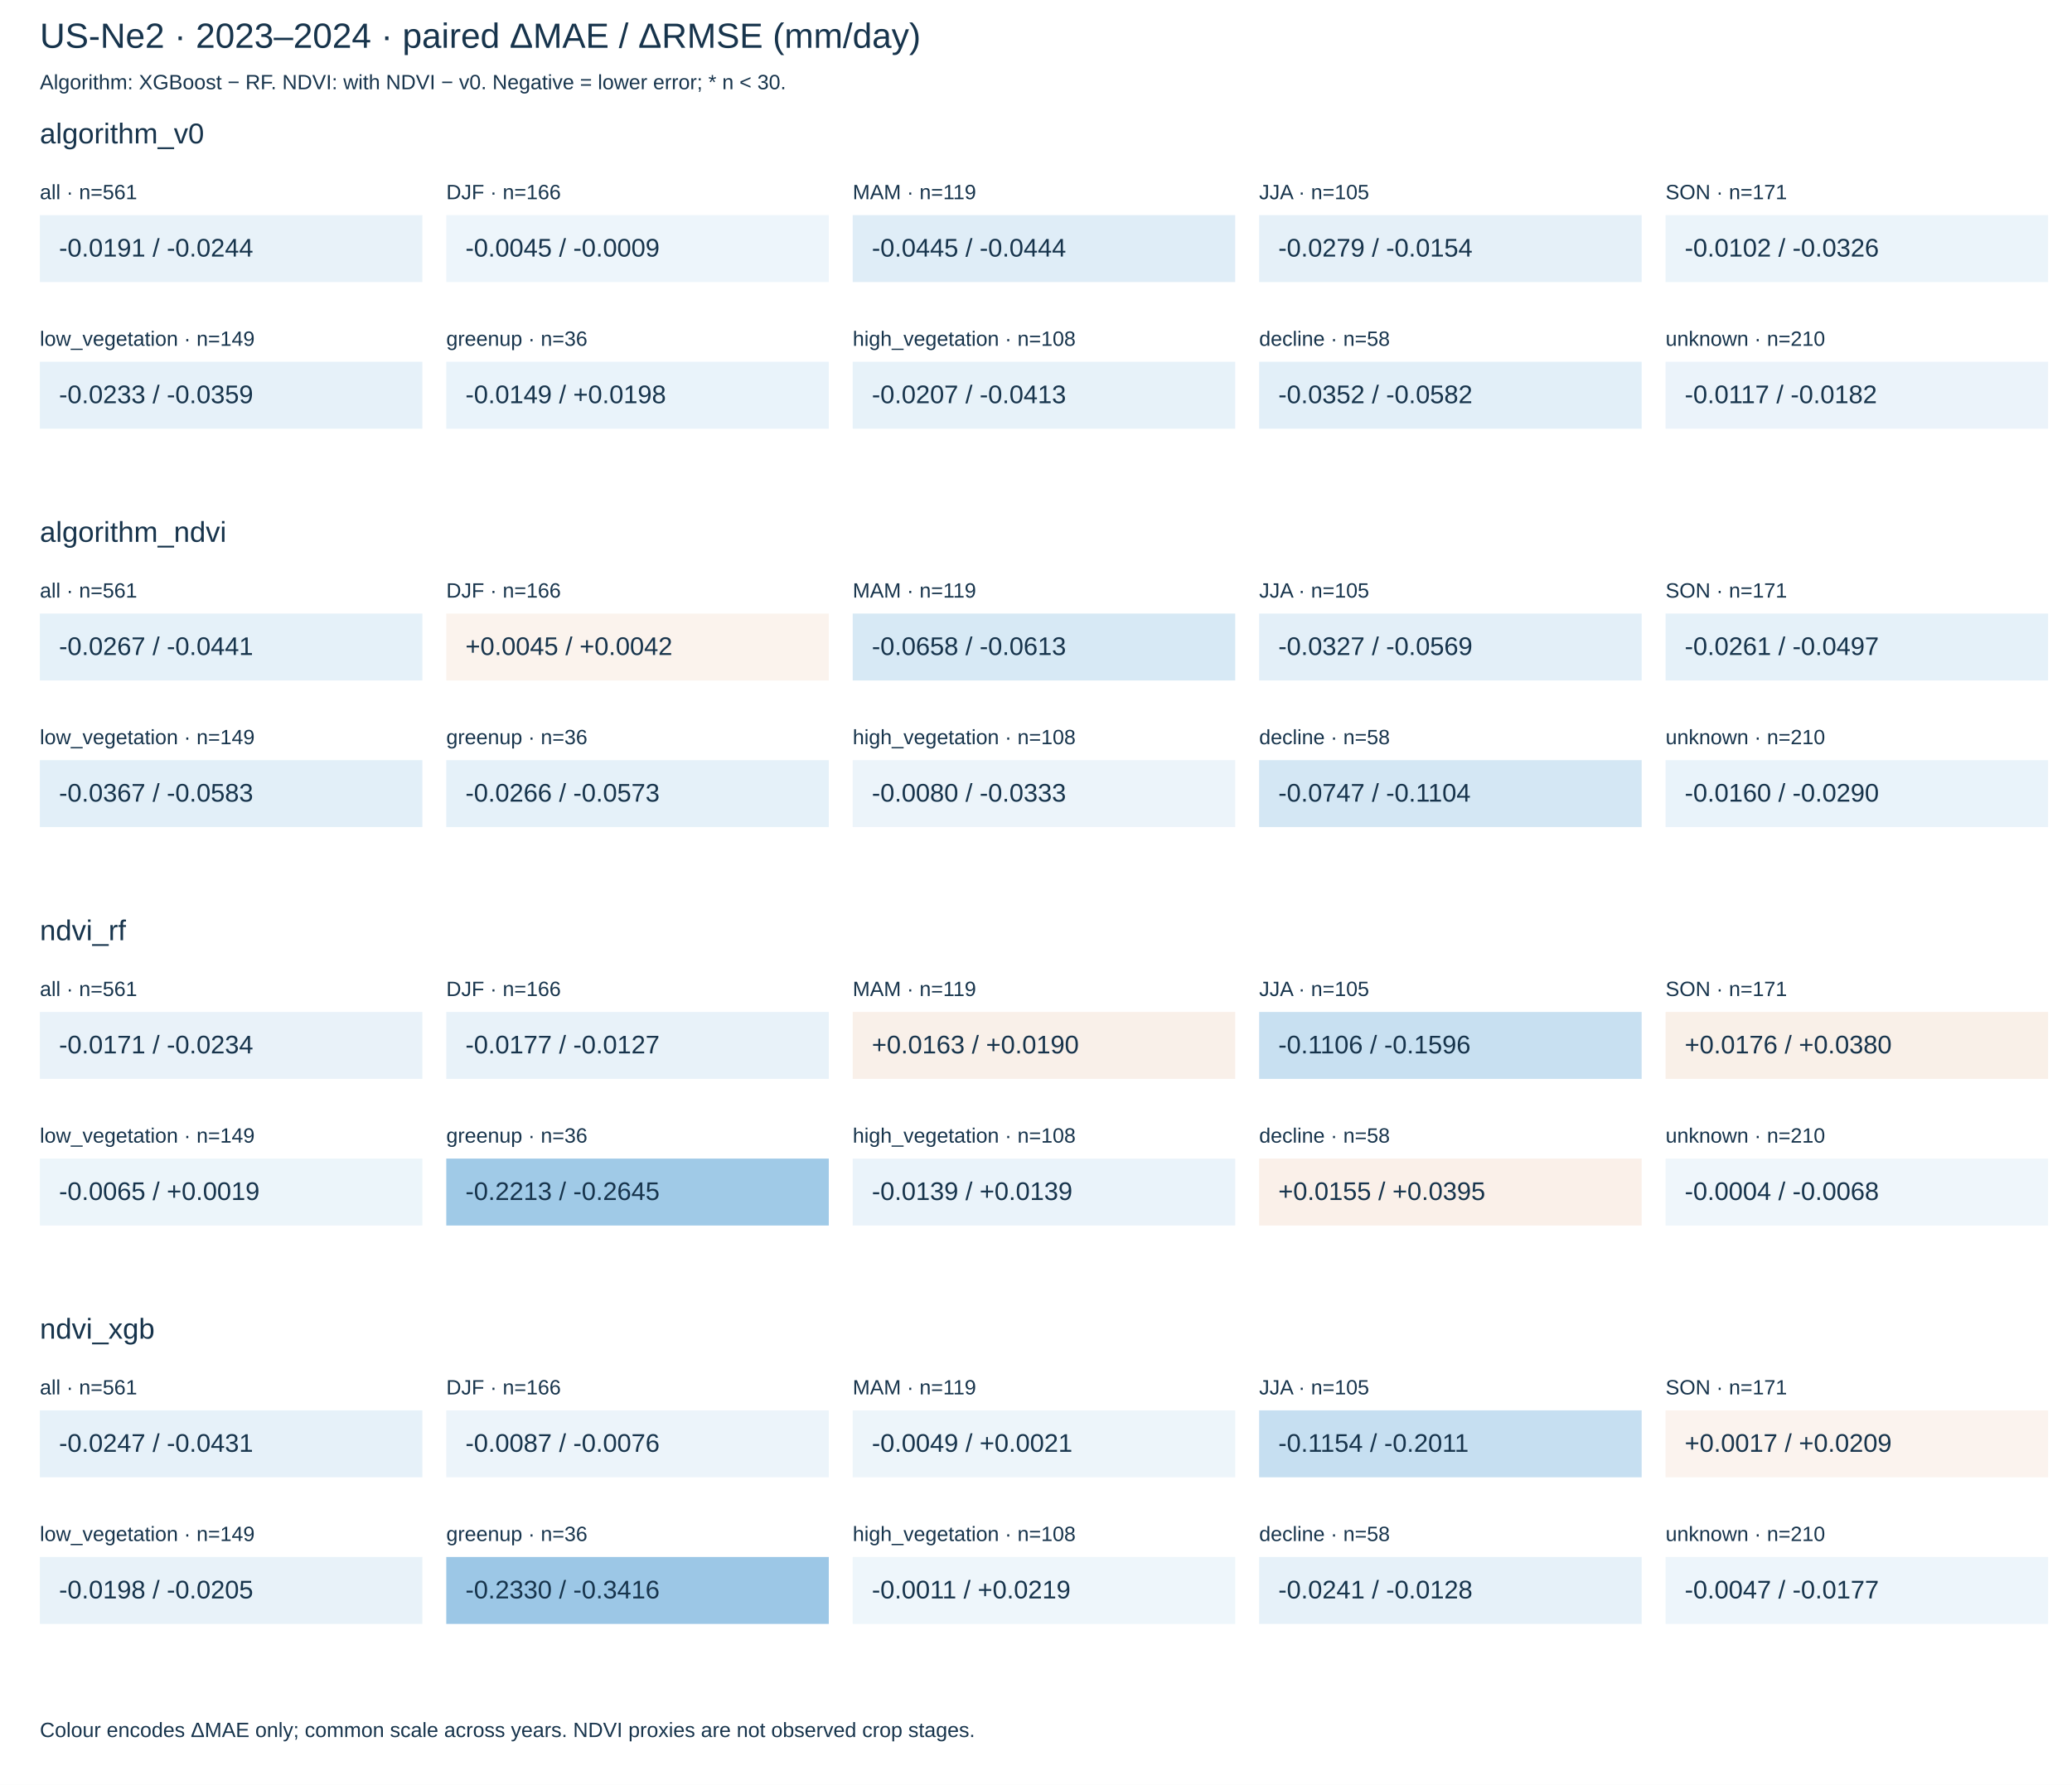
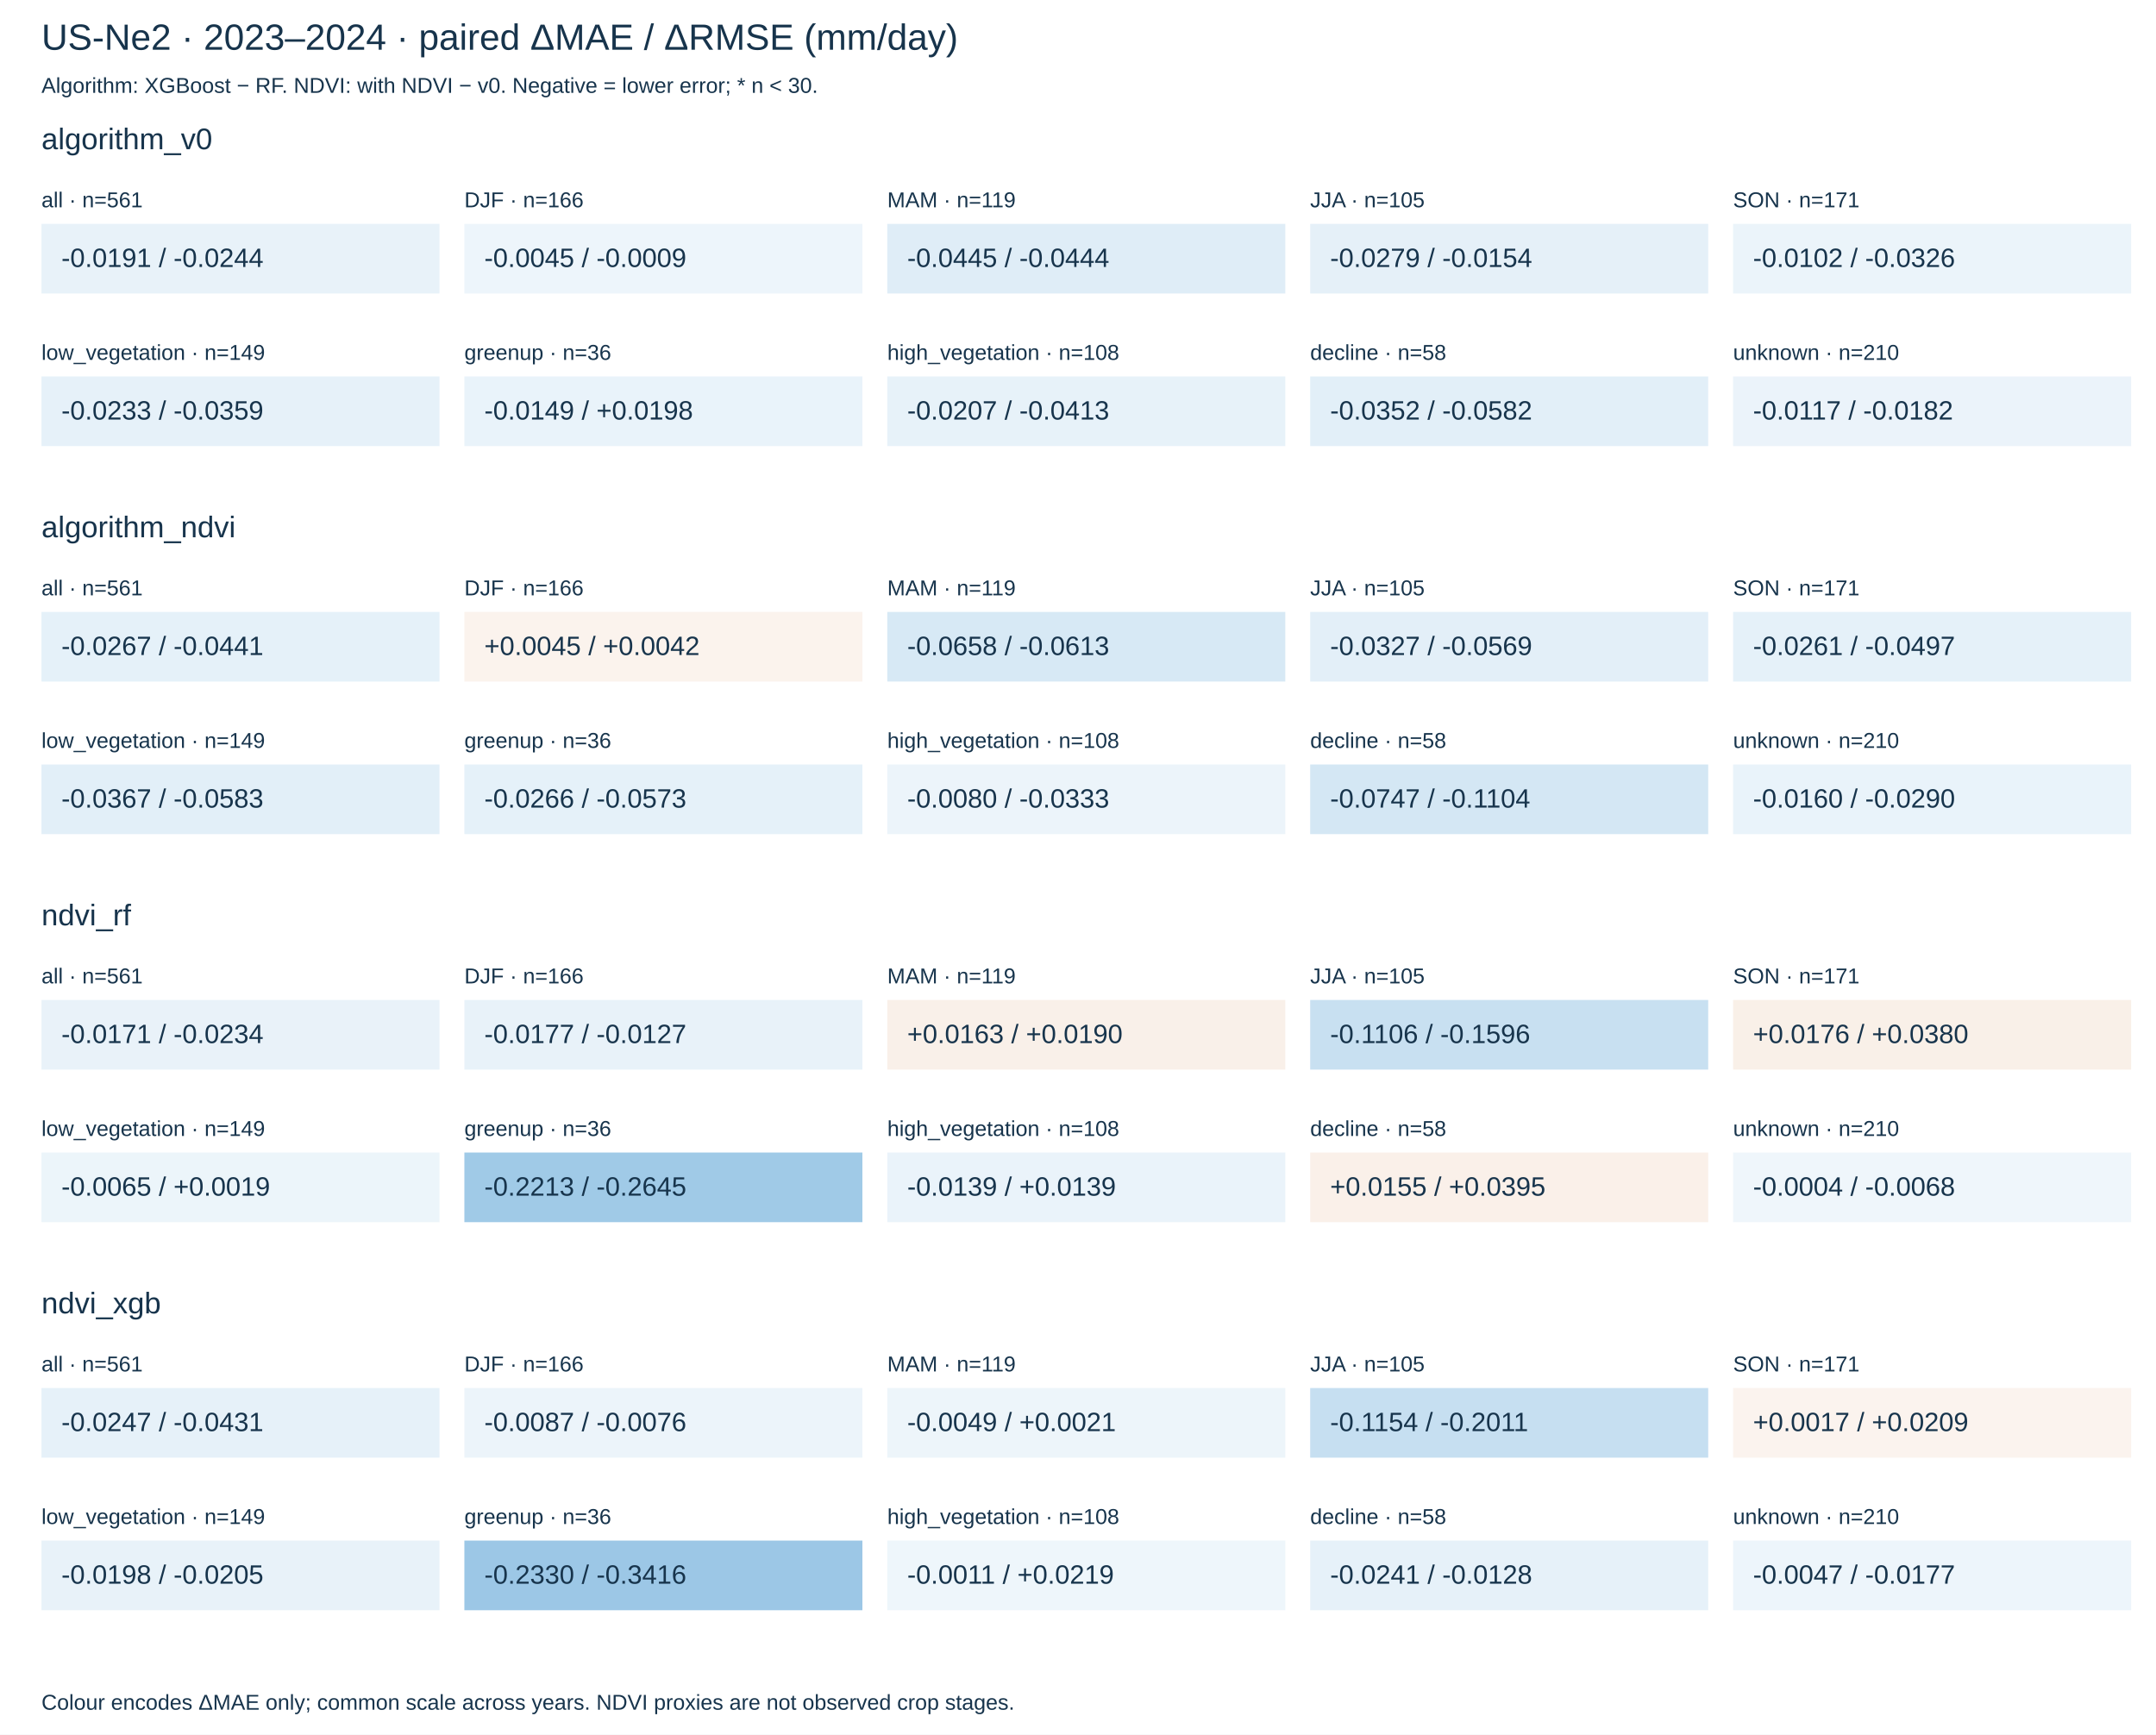
- <svg xmlns="http://www.w3.org/2000/svg" width="1300" height="1120">
+ <svg xmlns="http://www.w3.org/2000/svg" width="1300" height="1046">
  <rect width="100%" height="100%" fill="white" />
  <text x="25" y="30" font-family="Arial" font-size="22" fill="#17344c">US-Ne2 · 2023–2024 · paired ΔMAE / ΔRMSE (mm/day)</text>
  <text x="25" y="56" font-family="Arial" font-size="13" fill="#17344c">Algorithm: XGBoost − RF. NDVI: with NDVI − v0. Negative = lower error; * n &lt; 30.</text>
  <text x="25" y="90" font-family="Arial" font-size="18" fill="#17344c">algorithm_v0</text>
  <text x="25" y="125" font-family="Arial" font-size="13" fill="#17344c">all · n=561</text>
  <rect x="25" y="135" width="240" height="42" fill="hsl(205,60%,94.341%)" />
  <text x="37" y="161" font-family="Arial" font-size="16" fill="#17344c">-0.0191 / -0.0244</text>
  <text x="280" y="125" font-family="Arial" font-size="13" fill="#17344c">DJF · n=166</text>
  <rect x="280" y="135" width="240" height="42" fill="hsl(205,60%,95.607%)" />
  <text x="292" y="161" font-family="Arial" font-size="16" fill="#17344c">-0.0045 / -0.0009</text>
  <text x="535" y="125" font-family="Arial" font-size="13" fill="#17344c">MAM · n=119</text>
  <rect x="535" y="135" width="240" height="42" fill="hsl(205,60%,92.139%)" />
  <text x="547" y="161" font-family="Arial" font-size="16" fill="#17344c">-0.0445 / -0.0444</text>
  <text x="790" y="125" font-family="Arial" font-size="13" fill="#17344c">JJA · n=105</text>
  <rect x="790" y="135" width="240" height="42" fill="hsl(205,60%,93.578%)" />
  <text x="802" y="161" font-family="Arial" font-size="16" fill="#17344c">-0.0279 / -0.0154</text>
  <text x="1045" y="125" font-family="Arial" font-size="13" fill="#17344c">SON · n=171</text>
  <rect x="1045" y="135" width="240" height="42" fill="hsl(205,60%,95.112%)" />
  <text x="1057" y="161" font-family="Arial" font-size="16" fill="#17344c">-0.0102 / -0.0326</text>
  <text x="25" y="217" font-family="Arial" font-size="13" fill="#17344c">low_vegetation · n=149</text>
  <rect x="25" y="227" width="240" height="42" fill="hsl(205,60%,93.976%)" />
  <text x="37" y="253" font-family="Arial" font-size="16" fill="#17344c">-0.0233 / -0.0359</text>
  <text x="280" y="217" font-family="Arial" font-size="13" fill="#17344c">greenup · n=36</text>
  <rect x="280" y="227" width="240" height="42" fill="hsl(205,60%,94.708%)" />
  <text x="292" y="253" font-family="Arial" font-size="16" fill="#17344c">-0.0149 / +0.0198</text>
  <text x="535" y="217" font-family="Arial" font-size="13" fill="#17344c">high_vegetation · n=108</text>
  <rect x="535" y="227" width="240" height="42" fill="hsl(205,60%,94.207%)" />
  <text x="547" y="253" font-family="Arial" font-size="16" fill="#17344c">-0.0207 / -0.0413</text>
  <text x="790" y="217" font-family="Arial" font-size="13" fill="#17344c">decline · n=58</text>
  <rect x="790" y="227" width="240" height="42" fill="hsl(205,60%,92.951%)" />
  <text x="802" y="253" font-family="Arial" font-size="16" fill="#17344c">-0.0352 / -0.0582</text>
  <text x="1045" y="217" font-family="Arial" font-size="13" fill="#17344c">unknown · n=210</text>
  <rect x="1045" y="227" width="240" height="42" fill="hsl(205,60%,94.988%)" />
  <text x="1057" y="253" font-family="Arial" font-size="16" fill="#17344c">-0.0117 / -0.0182</text>
-   <text x="25" y="340" font-family="Arial" font-size="18" fill="#17344c">algorithm_ndvi</text>
-   <text x="25" y="375" font-family="Arial" font-size="13" fill="#17344c">all · n=561</text>
-   <rect x="25" y="385" width="240" height="42" fill="hsl(205,60%,93.685%)" />
-   <text x="37" y="411" font-family="Arial" font-size="16" fill="#17344c">-0.0267 / -0.0441</text>
-   <text x="280" y="375" font-family="Arial" font-size="13" fill="#17344c">DJF · n=166</text>
-   <rect x="280" y="385" width="240" height="42" fill="hsl(25,60%,95.61%)" />
-   <text x="292" y="411" font-family="Arial" font-size="16" fill="#17344c">+0.0045 / +0.0042</text>
-   <text x="535" y="375" font-family="Arial" font-size="13" fill="#17344c">MAM · n=119</text>
-   <rect x="535" y="385" width="240" height="42" fill="hsl(205,60%,90.298%)" />
-   <text x="547" y="411" font-family="Arial" font-size="16" fill="#17344c">-0.0658 / -0.0613</text>
-   <text x="790" y="375" font-family="Arial" font-size="13" fill="#17344c">JJA · n=105</text>
-   <rect x="790" y="385" width="240" height="42" fill="hsl(205,60%,93.163%)" />
-   <text x="802" y="411" font-family="Arial" font-size="16" fill="#17344c">-0.0327 / -0.0569</text>
-   <text x="1045" y="375" font-family="Arial" font-size="13" fill="#17344c">SON · n=171</text>
-   <rect x="1045" y="385" width="240" height="42" fill="hsl(205,60%,93.738%)" />
-   <text x="1057" y="411" font-family="Arial" font-size="16" fill="#17344c">-0.0261 / -0.0497</text>
-   <text x="25" y="467" font-family="Arial" font-size="13" fill="#17344c">low_vegetation · n=149</text>
-   <rect x="25" y="477" width="240" height="42" fill="hsl(205,60%,92.821%)" />
-   <text x="37" y="503" font-family="Arial" font-size="16" fill="#17344c">-0.0367 / -0.0583</text>
-   <text x="280" y="467" font-family="Arial" font-size="13" fill="#17344c">greenup · n=36</text>
-   <rect x="280" y="477" width="240" height="42" fill="hsl(205,60%,93.693%)" />
-   <text x="292" y="503" font-family="Arial" font-size="16" fill="#17344c">-0.0266 / -0.0573</text>
-   <text x="535" y="467" font-family="Arial" font-size="13" fill="#17344c">high_vegetation · n=108</text>
-   <rect x="535" y="477" width="240" height="42" fill="hsl(205,60%,95.309%)" />
-   <text x="547" y="503" font-family="Arial" font-size="16" fill="#17344c">-0.0080 / -0.0333</text>
-   <text x="790" y="467" font-family="Arial" font-size="13" fill="#17344c">decline · n=58</text>
-   <rect x="790" y="477" width="240" height="42" fill="hsl(205,60%,89.524%)" />
-   <text x="802" y="503" font-family="Arial" font-size="16" fill="#17344c">-0.0747 / -0.1104</text>
-   <text x="1045" y="467" font-family="Arial" font-size="13" fill="#17344c">unknown · n=210</text>
-   <rect x="1045" y="477" width="240" height="42" fill="hsl(205,60%,94.612%)" />
-   <text x="1057" y="503" font-family="Arial" font-size="16" fill="#17344c">-0.0160 / -0.0290</text>
-   <text x="25" y="590" font-family="Arial" font-size="18" fill="#17344c">ndvi_rf</text>
-   <text x="25" y="625" font-family="Arial" font-size="13" fill="#17344c">all · n=561</text>
-   <rect x="25" y="635" width="240" height="42" fill="hsl(205,60%,94.515%)" />
-   <text x="37" y="661" font-family="Arial" font-size="16" fill="#17344c">-0.0171 / -0.0234</text>
-   <text x="280" y="625" font-family="Arial" font-size="13" fill="#17344c">DJF · n=166</text>
-   <rect x="280" y="635" width="240" height="42" fill="hsl(205,60%,94.465%)" />
-   <text x="292" y="661" font-family="Arial" font-size="16" fill="#17344c">-0.0177 / -0.0127</text>
-   <text x="535" y="625" font-family="Arial" font-size="13" fill="#17344c">MAM · n=119</text>
-   <rect x="535" y="635" width="240" height="42" fill="hsl(25,60%,94.587%)" />
-   <text x="547" y="661" font-family="Arial" font-size="16" fill="#17344c">+0.0163 / +0.0190</text>
-   <text x="790" y="625" font-family="Arial" font-size="13" fill="#17344c">JJA · n=105</text>
-   <rect x="790" y="635" width="240" height="42" fill="hsl(205,60%,86.413%)" />
-   <text x="802" y="661" font-family="Arial" font-size="16" fill="#17344c">-0.1106 / -0.1596</text>
-   <text x="1045" y="625" font-family="Arial" font-size="13" fill="#17344c">SON · n=171</text>
-   <rect x="1045" y="635" width="240" height="42" fill="hsl(25,60%,94.477%)" />
-   <text x="1057" y="661" font-family="Arial" font-size="16" fill="#17344c">+0.0176 / +0.0380</text>
-   <text x="25" y="717" font-family="Arial" font-size="13" fill="#17344c">low_vegetation · n=149</text>
-   <rect x="25" y="727" width="240" height="42" fill="hsl(205,60%,95.44%)" />
-   <text x="37" y="753" font-family="Arial" font-size="16" fill="#17344c">-0.0065 / +0.0019</text>
-   <text x="280" y="717" font-family="Arial" font-size="13" fill="#17344c">greenup · n=36</text>
-   <rect x="280" y="727" width="240" height="42" fill="hsl(205,60%,76.823%)" />
-   <text x="292" y="753" font-family="Arial" font-size="16" fill="#17344c">-0.2213 / -0.2645</text>
-   <text x="535" y="717" font-family="Arial" font-size="13" fill="#17344c">high_vegetation · n=108</text>
-   <rect x="535" y="727" width="240" height="42" fill="hsl(205,60%,94.799%)" />
-   <text x="547" y="753" font-family="Arial" font-size="16" fill="#17344c">-0.0139 / +0.0139</text>
-   <text x="790" y="717" font-family="Arial" font-size="13" fill="#17344c">decline · n=58</text>
-   <rect x="790" y="727" width="240" height="42" fill="hsl(25,60%,94.658%)" />
-   <text x="802" y="753" font-family="Arial" font-size="16" fill="#17344c">+0.0155 / +0.0395</text>
-   <text x="1045" y="717" font-family="Arial" font-size="13" fill="#17344c">unknown · n=210</text>
-   <rect x="1045" y="727" width="240" height="42" fill="hsl(205,60%,95.966%)" />
-   <text x="1057" y="753" font-family="Arial" font-size="16" fill="#17344c">-0.0004 / -0.0068</text>
-   <text x="25" y="840" font-family="Arial" font-size="18" fill="#17344c">ndvi_xgb</text>
-   <text x="25" y="875" font-family="Arial" font-size="13" fill="#17344c">all · n=561</text>
-   <rect x="25" y="885" width="240" height="42" fill="hsl(205,60%,93.86%)" />
-   <text x="37" y="911" font-family="Arial" font-size="16" fill="#17344c">-0.0247 / -0.0431</text>
-   <text x="280" y="875" font-family="Arial" font-size="13" fill="#17344c">DJF · n=166</text>
-   <rect x="280" y="885" width="240" height="42" fill="hsl(205,60%,95.249%)" />
-   <text x="292" y="911" font-family="Arial" font-size="16" fill="#17344c">-0.0087 / -0.0076</text>
-   <text x="535" y="875" font-family="Arial" font-size="13" fill="#17344c">MAM · n=119</text>
-   <rect x="535" y="885" width="240" height="42" fill="hsl(205,60%,95.572%)" />
-   <text x="547" y="911" font-family="Arial" font-size="16" fill="#17344c">-0.0049 / +0.0021</text>
-   <text x="790" y="875" font-family="Arial" font-size="13" fill="#17344c">JJA · n=105</text>
-   <rect x="790" y="885" width="240" height="42" fill="hsl(205,60%,85.998%)" />
-   <text x="802" y="911" font-family="Arial" font-size="16" fill="#17344c">-0.1154 / -0.2011</text>
-   <text x="1045" y="875" font-family="Arial" font-size="13" fill="#17344c">SON · n=171</text>
-   <rect x="1045" y="885" width="240" height="42" fill="hsl(25,60%,95.851%)" />
-   <text x="1057" y="911" font-family="Arial" font-size="16" fill="#17344c">+0.0017 / +0.0209</text>
-   <text x="25" y="967" font-family="Arial" font-size="13" fill="#17344c">low_vegetation · n=149</text>
-   <rect x="25" y="977" width="240" height="42" fill="hsl(205,60%,94.284%)" />
-   <text x="37" y="1003" font-family="Arial" font-size="16" fill="#17344c">-0.0198 / -0.0205</text>
-   <text x="280" y="967" font-family="Arial" font-size="13" fill="#17344c">greenup · n=36</text>
-   <rect x="280" y="977" width="240" height="42" fill="hsl(205,60%,75.808%)" />
-   <text x="292" y="1003" font-family="Arial" font-size="16" fill="#17344c">-0.2330 / -0.3416</text>
-   <text x="535" y="967" font-family="Arial" font-size="13" fill="#17344c">high_vegetation · n=108</text>
-   <rect x="535" y="977" width="240" height="42" fill="hsl(205,60%,95.901%)" />
-   <text x="547" y="1003" font-family="Arial" font-size="16" fill="#17344c">-0.0011 / +0.0219</text>
-   <text x="790" y="967" font-family="Arial" font-size="13" fill="#17344c">decline · n=58</text>
-   <rect x="790" y="977" width="240" height="42" fill="hsl(205,60%,93.914%)" />
-   <text x="802" y="1003" font-family="Arial" font-size="16" fill="#17344c">-0.0241 / -0.0128</text>
-   <text x="1045" y="967" font-family="Arial" font-size="13" fill="#17344c">unknown · n=210</text>
-   <rect x="1045" y="977" width="240" height="42" fill="hsl(205,60%,95.59%)" />
-   <text x="1057" y="1003" font-family="Arial" font-size="16" fill="#17344c">-0.0047 / -0.0177</text>
-   <text x="25" y="1090" font-family="Arial" font-size="13" fill="#17344c">Colour encodes ΔMAE only; common scale across years. NDVI proxies are not observed crop stages.</text>
+   <text x="25" y="324" font-family="Arial" font-size="18" fill="#17344c">algorithm_ndvi</text>
+   <text x="25" y="359" font-family="Arial" font-size="13" fill="#17344c">all · n=561</text>
+   <rect x="25" y="369" width="240" height="42" fill="hsl(205,60%,93.685%)" />
+   <text x="37" y="395" font-family="Arial" font-size="16" fill="#17344c">-0.0267 / -0.0441</text>
+   <text x="280" y="359" font-family="Arial" font-size="13" fill="#17344c">DJF · n=166</text>
+   <rect x="280" y="369" width="240" height="42" fill="hsl(25,60%,95.61%)" />
+   <text x="292" y="395" font-family="Arial" font-size="16" fill="#17344c">+0.0045 / +0.0042</text>
+   <text x="535" y="359" font-family="Arial" font-size="13" fill="#17344c">MAM · n=119</text>
+   <rect x="535" y="369" width="240" height="42" fill="hsl(205,60%,90.298%)" />
+   <text x="547" y="395" font-family="Arial" font-size="16" fill="#17344c">-0.0658 / -0.0613</text>
+   <text x="790" y="359" font-family="Arial" font-size="13" fill="#17344c">JJA · n=105</text>
+   <rect x="790" y="369" width="240" height="42" fill="hsl(205,60%,93.163%)" />
+   <text x="802" y="395" font-family="Arial" font-size="16" fill="#17344c">-0.0327 / -0.0569</text>
+   <text x="1045" y="359" font-family="Arial" font-size="13" fill="#17344c">SON · n=171</text>
+   <rect x="1045" y="369" width="240" height="42" fill="hsl(205,60%,93.738%)" />
+   <text x="1057" y="395" font-family="Arial" font-size="16" fill="#17344c">-0.0261 / -0.0497</text>
+   <text x="25" y="451" font-family="Arial" font-size="13" fill="#17344c">low_vegetation · n=149</text>
+   <rect x="25" y="461" width="240" height="42" fill="hsl(205,60%,92.821%)" />
+   <text x="37" y="487" font-family="Arial" font-size="16" fill="#17344c">-0.0367 / -0.0583</text>
+   <text x="280" y="451" font-family="Arial" font-size="13" fill="#17344c">greenup · n=36</text>
+   <rect x="280" y="461" width="240" height="42" fill="hsl(205,60%,93.693%)" />
+   <text x="292" y="487" font-family="Arial" font-size="16" fill="#17344c">-0.0266 / -0.0573</text>
+   <text x="535" y="451" font-family="Arial" font-size="13" fill="#17344c">high_vegetation · n=108</text>
+   <rect x="535" y="461" width="240" height="42" fill="hsl(205,60%,95.309%)" />
+   <text x="547" y="487" font-family="Arial" font-size="16" fill="#17344c">-0.0080 / -0.0333</text>
+   <text x="790" y="451" font-family="Arial" font-size="13" fill="#17344c">decline · n=58</text>
+   <rect x="790" y="461" width="240" height="42" fill="hsl(205,60%,89.524%)" />
+   <text x="802" y="487" font-family="Arial" font-size="16" fill="#17344c">-0.0747 / -0.1104</text>
+   <text x="1045" y="451" font-family="Arial" font-size="13" fill="#17344c">unknown · n=210</text>
+   <rect x="1045" y="461" width="240" height="42" fill="hsl(205,60%,94.612%)" />
+   <text x="1057" y="487" font-family="Arial" font-size="16" fill="#17344c">-0.0160 / -0.0290</text>
+   <text x="25" y="558" font-family="Arial" font-size="18" fill="#17344c">ndvi_rf</text>
+   <text x="25" y="593" font-family="Arial" font-size="13" fill="#17344c">all · n=561</text>
+   <rect x="25" y="603" width="240" height="42" fill="hsl(205,60%,94.515%)" />
+   <text x="37" y="629" font-family="Arial" font-size="16" fill="#17344c">-0.0171 / -0.0234</text>
+   <text x="280" y="593" font-family="Arial" font-size="13" fill="#17344c">DJF · n=166</text>
+   <rect x="280" y="603" width="240" height="42" fill="hsl(205,60%,94.465%)" />
+   <text x="292" y="629" font-family="Arial" font-size="16" fill="#17344c">-0.0177 / -0.0127</text>
+   <text x="535" y="593" font-family="Arial" font-size="13" fill="#17344c">MAM · n=119</text>
+   <rect x="535" y="603" width="240" height="42" fill="hsl(25,60%,94.587%)" />
+   <text x="547" y="629" font-family="Arial" font-size="16" fill="#17344c">+0.0163 / +0.0190</text>
+   <text x="790" y="593" font-family="Arial" font-size="13" fill="#17344c">JJA · n=105</text>
+   <rect x="790" y="603" width="240" height="42" fill="hsl(205,60%,86.413%)" />
+   <text x="802" y="629" font-family="Arial" font-size="16" fill="#17344c">-0.1106 / -0.1596</text>
+   <text x="1045" y="593" font-family="Arial" font-size="13" fill="#17344c">SON · n=171</text>
+   <rect x="1045" y="603" width="240" height="42" fill="hsl(25,60%,94.477%)" />
+   <text x="1057" y="629" font-family="Arial" font-size="16" fill="#17344c">+0.0176 / +0.0380</text>
+   <text x="25" y="685" font-family="Arial" font-size="13" fill="#17344c">low_vegetation · n=149</text>
+   <rect x="25" y="695" width="240" height="42" fill="hsl(205,60%,95.44%)" />
+   <text x="37" y="721" font-family="Arial" font-size="16" fill="#17344c">-0.0065 / +0.0019</text>
+   <text x="280" y="685" font-family="Arial" font-size="13" fill="#17344c">greenup · n=36</text>
+   <rect x="280" y="695" width="240" height="42" fill="hsl(205,60%,76.823%)" />
+   <text x="292" y="721" font-family="Arial" font-size="16" fill="#17344c">-0.2213 / -0.2645</text>
+   <text x="535" y="685" font-family="Arial" font-size="13" fill="#17344c">high_vegetation · n=108</text>
+   <rect x="535" y="695" width="240" height="42" fill="hsl(205,60%,94.799%)" />
+   <text x="547" y="721" font-family="Arial" font-size="16" fill="#17344c">-0.0139 / +0.0139</text>
+   <text x="790" y="685" font-family="Arial" font-size="13" fill="#17344c">decline · n=58</text>
+   <rect x="790" y="695" width="240" height="42" fill="hsl(25,60%,94.658%)" />
+   <text x="802" y="721" font-family="Arial" font-size="16" fill="#17344c">+0.0155 / +0.0395</text>
+   <text x="1045" y="685" font-family="Arial" font-size="13" fill="#17344c">unknown · n=210</text>
+   <rect x="1045" y="695" width="240" height="42" fill="hsl(205,60%,95.966%)" />
+   <text x="1057" y="721" font-family="Arial" font-size="16" fill="#17344c">-0.0004 / -0.0068</text>
+   <text x="25" y="792" font-family="Arial" font-size="18" fill="#17344c">ndvi_xgb</text>
+   <text x="25" y="827" font-family="Arial" font-size="13" fill="#17344c">all · n=561</text>
+   <rect x="25" y="837" width="240" height="42" fill="hsl(205,60%,93.86%)" />
+   <text x="37" y="863" font-family="Arial" font-size="16" fill="#17344c">-0.0247 / -0.0431</text>
+   <text x="280" y="827" font-family="Arial" font-size="13" fill="#17344c">DJF · n=166</text>
+   <rect x="280" y="837" width="240" height="42" fill="hsl(205,60%,95.249%)" />
+   <text x="292" y="863" font-family="Arial" font-size="16" fill="#17344c">-0.0087 / -0.0076</text>
+   <text x="535" y="827" font-family="Arial" font-size="13" fill="#17344c">MAM · n=119</text>
+   <rect x="535" y="837" width="240" height="42" fill="hsl(205,60%,95.572%)" />
+   <text x="547" y="863" font-family="Arial" font-size="16" fill="#17344c">-0.0049 / +0.0021</text>
+   <text x="790" y="827" font-family="Arial" font-size="13" fill="#17344c">JJA · n=105</text>
+   <rect x="790" y="837" width="240" height="42" fill="hsl(205,60%,85.998%)" />
+   <text x="802" y="863" font-family="Arial" font-size="16" fill="#17344c">-0.1154 / -0.2011</text>
+   <text x="1045" y="827" font-family="Arial" font-size="13" fill="#17344c">SON · n=171</text>
+   <rect x="1045" y="837" width="240" height="42" fill="hsl(25,60%,95.851%)" />
+   <text x="1057" y="863" font-family="Arial" font-size="16" fill="#17344c">+0.0017 / +0.0209</text>
+   <text x="25" y="919" font-family="Arial" font-size="13" fill="#17344c">low_vegetation · n=149</text>
+   <rect x="25" y="929" width="240" height="42" fill="hsl(205,60%,94.284%)" />
+   <text x="37" y="955" font-family="Arial" font-size="16" fill="#17344c">-0.0198 / -0.0205</text>
+   <text x="280" y="919" font-family="Arial" font-size="13" fill="#17344c">greenup · n=36</text>
+   <rect x="280" y="929" width="240" height="42" fill="hsl(205,60%,75.808%)" />
+   <text x="292" y="955" font-family="Arial" font-size="16" fill="#17344c">-0.2330 / -0.3416</text>
+   <text x="535" y="919" font-family="Arial" font-size="13" fill="#17344c">high_vegetation · n=108</text>
+   <rect x="535" y="929" width="240" height="42" fill="hsl(205,60%,95.901%)" />
+   <text x="547" y="955" font-family="Arial" font-size="16" fill="#17344c">-0.0011 / +0.0219</text>
+   <text x="790" y="919" font-family="Arial" font-size="13" fill="#17344c">decline · n=58</text>
+   <rect x="790" y="929" width="240" height="42" fill="hsl(205,60%,93.914%)" />
+   <text x="802" y="955" font-family="Arial" font-size="16" fill="#17344c">-0.0241 / -0.0128</text>
+   <text x="1045" y="919" font-family="Arial" font-size="13" fill="#17344c">unknown · n=210</text>
+   <rect x="1045" y="929" width="240" height="42" fill="hsl(205,60%,95.59%)" />
+   <text x="1057" y="955" font-family="Arial" font-size="16" fill="#17344c">-0.0047 / -0.0177</text>
+   <text x="25" y="1031" font-family="Arial" font-size="13" fill="#17344c">Colour encodes ΔMAE only; common scale across years. NDVI proxies are not observed crop stages.</text>
</svg>
